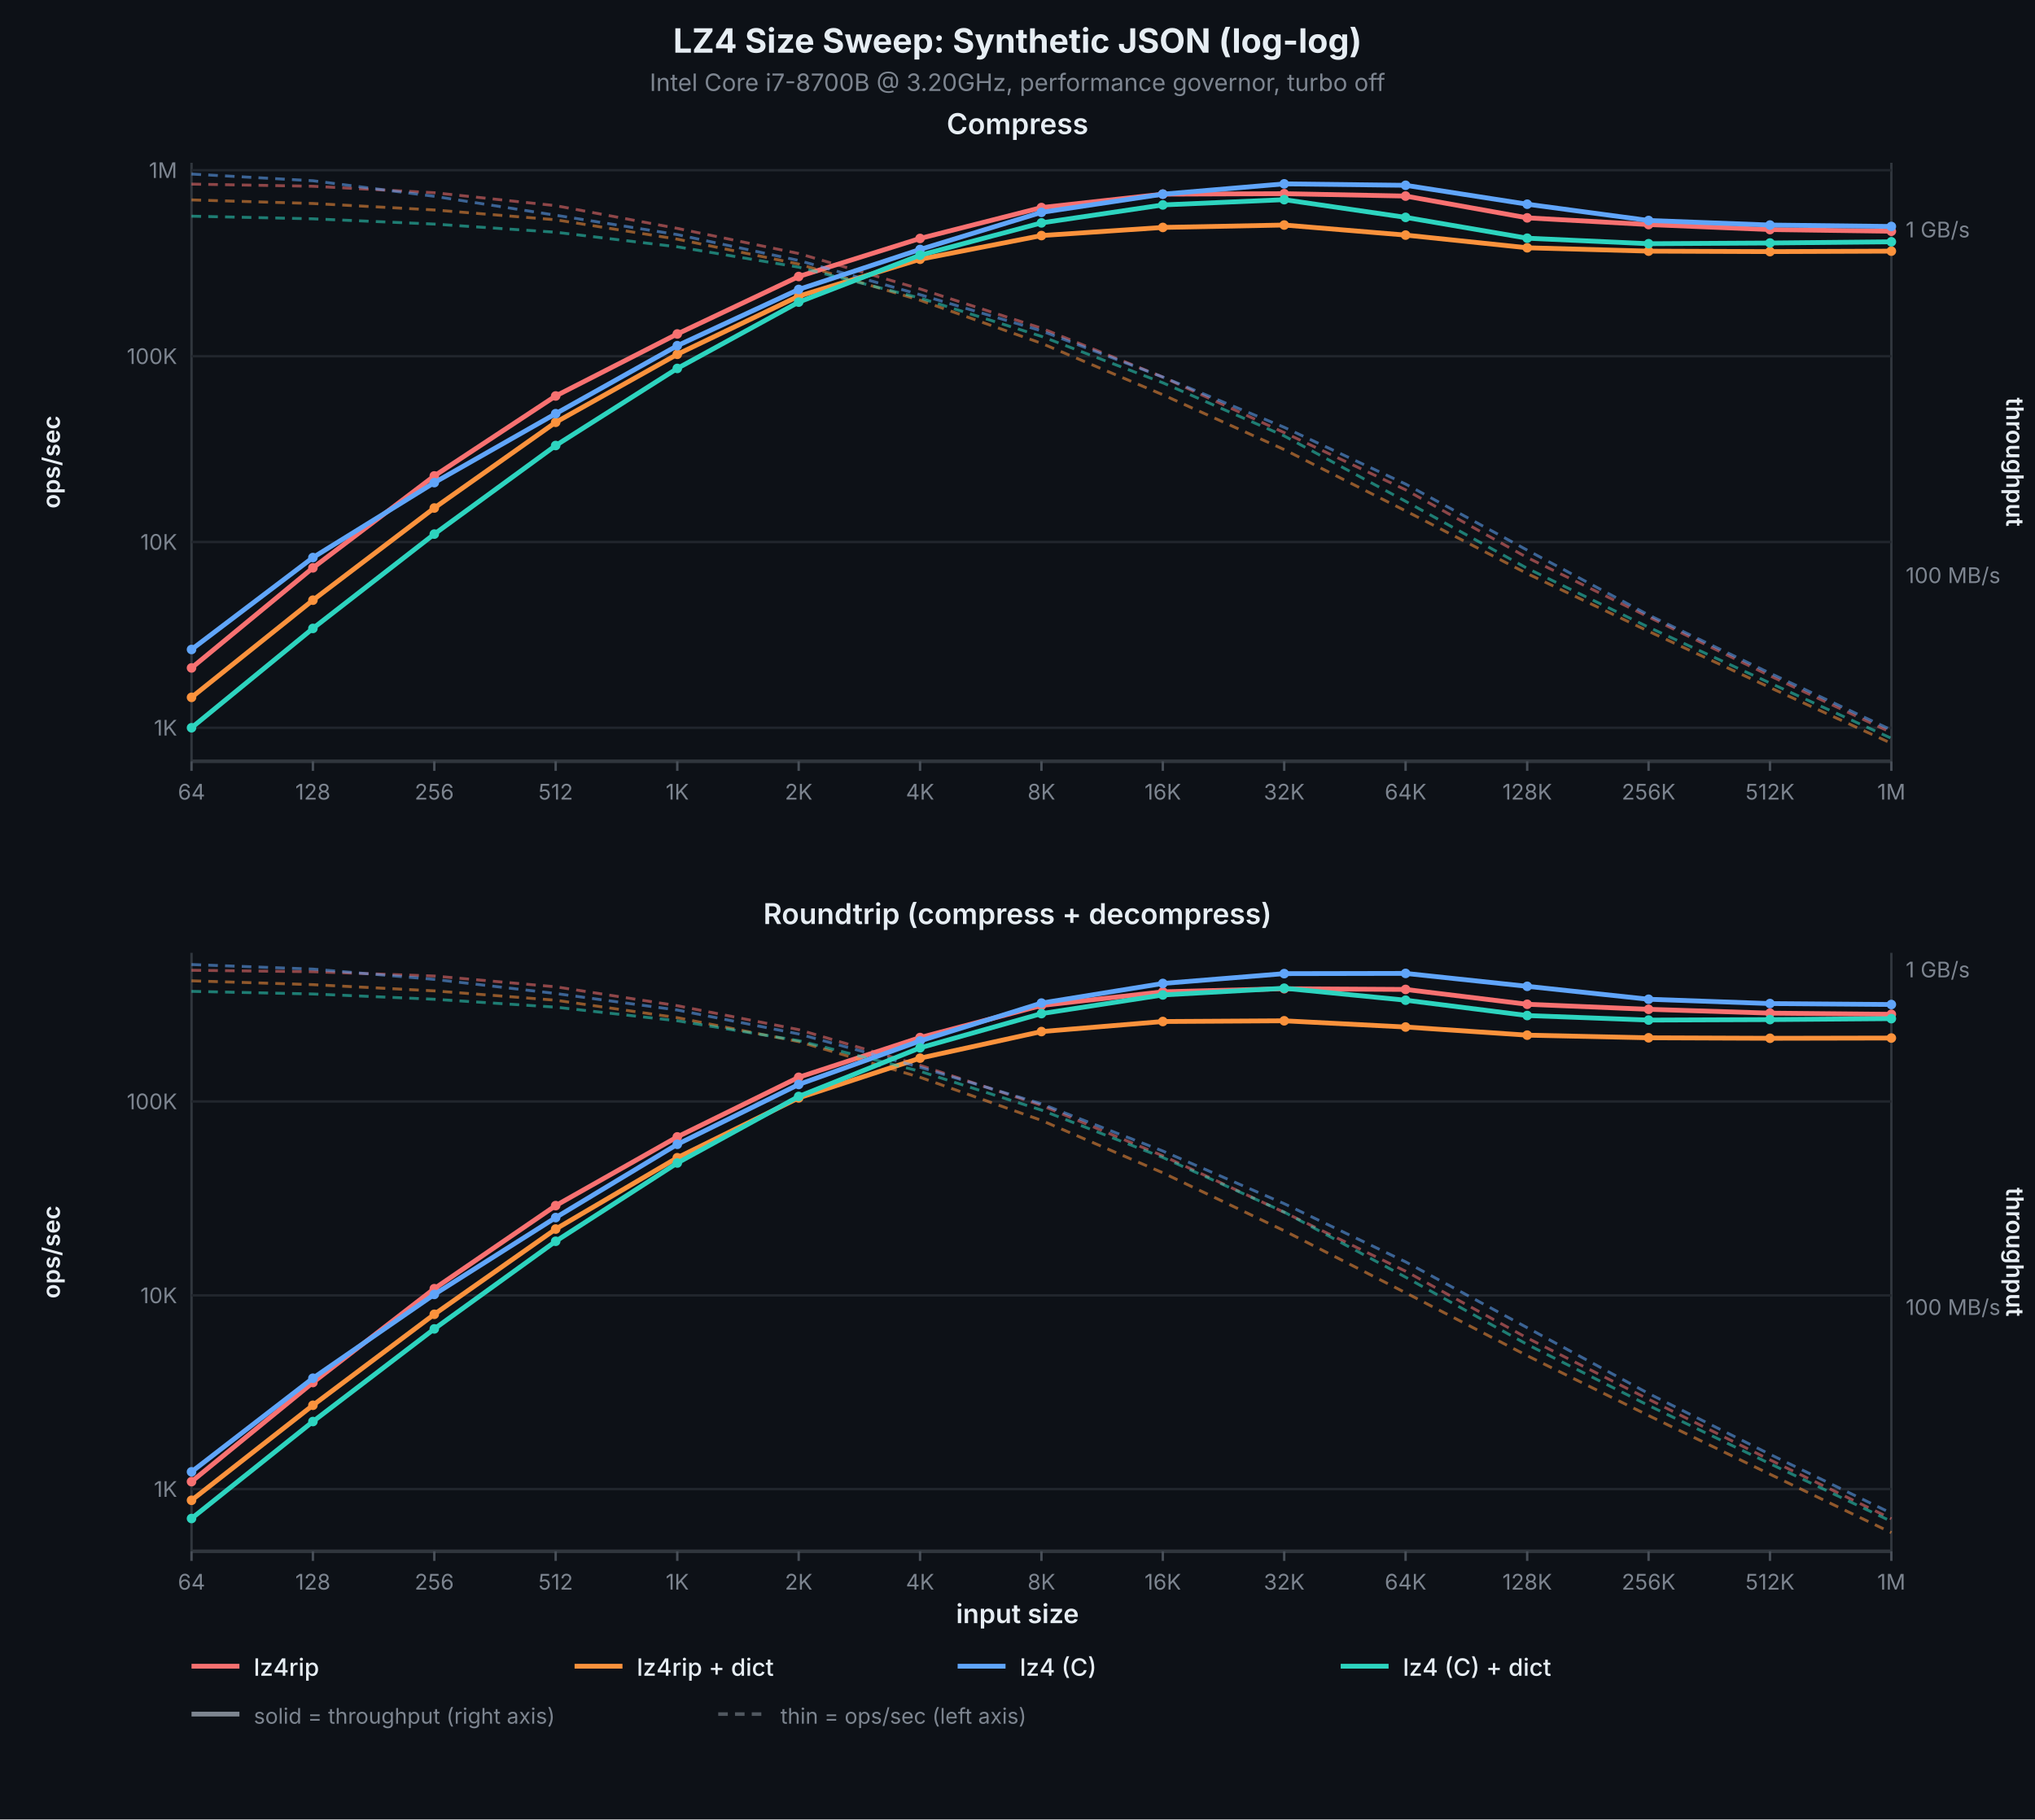
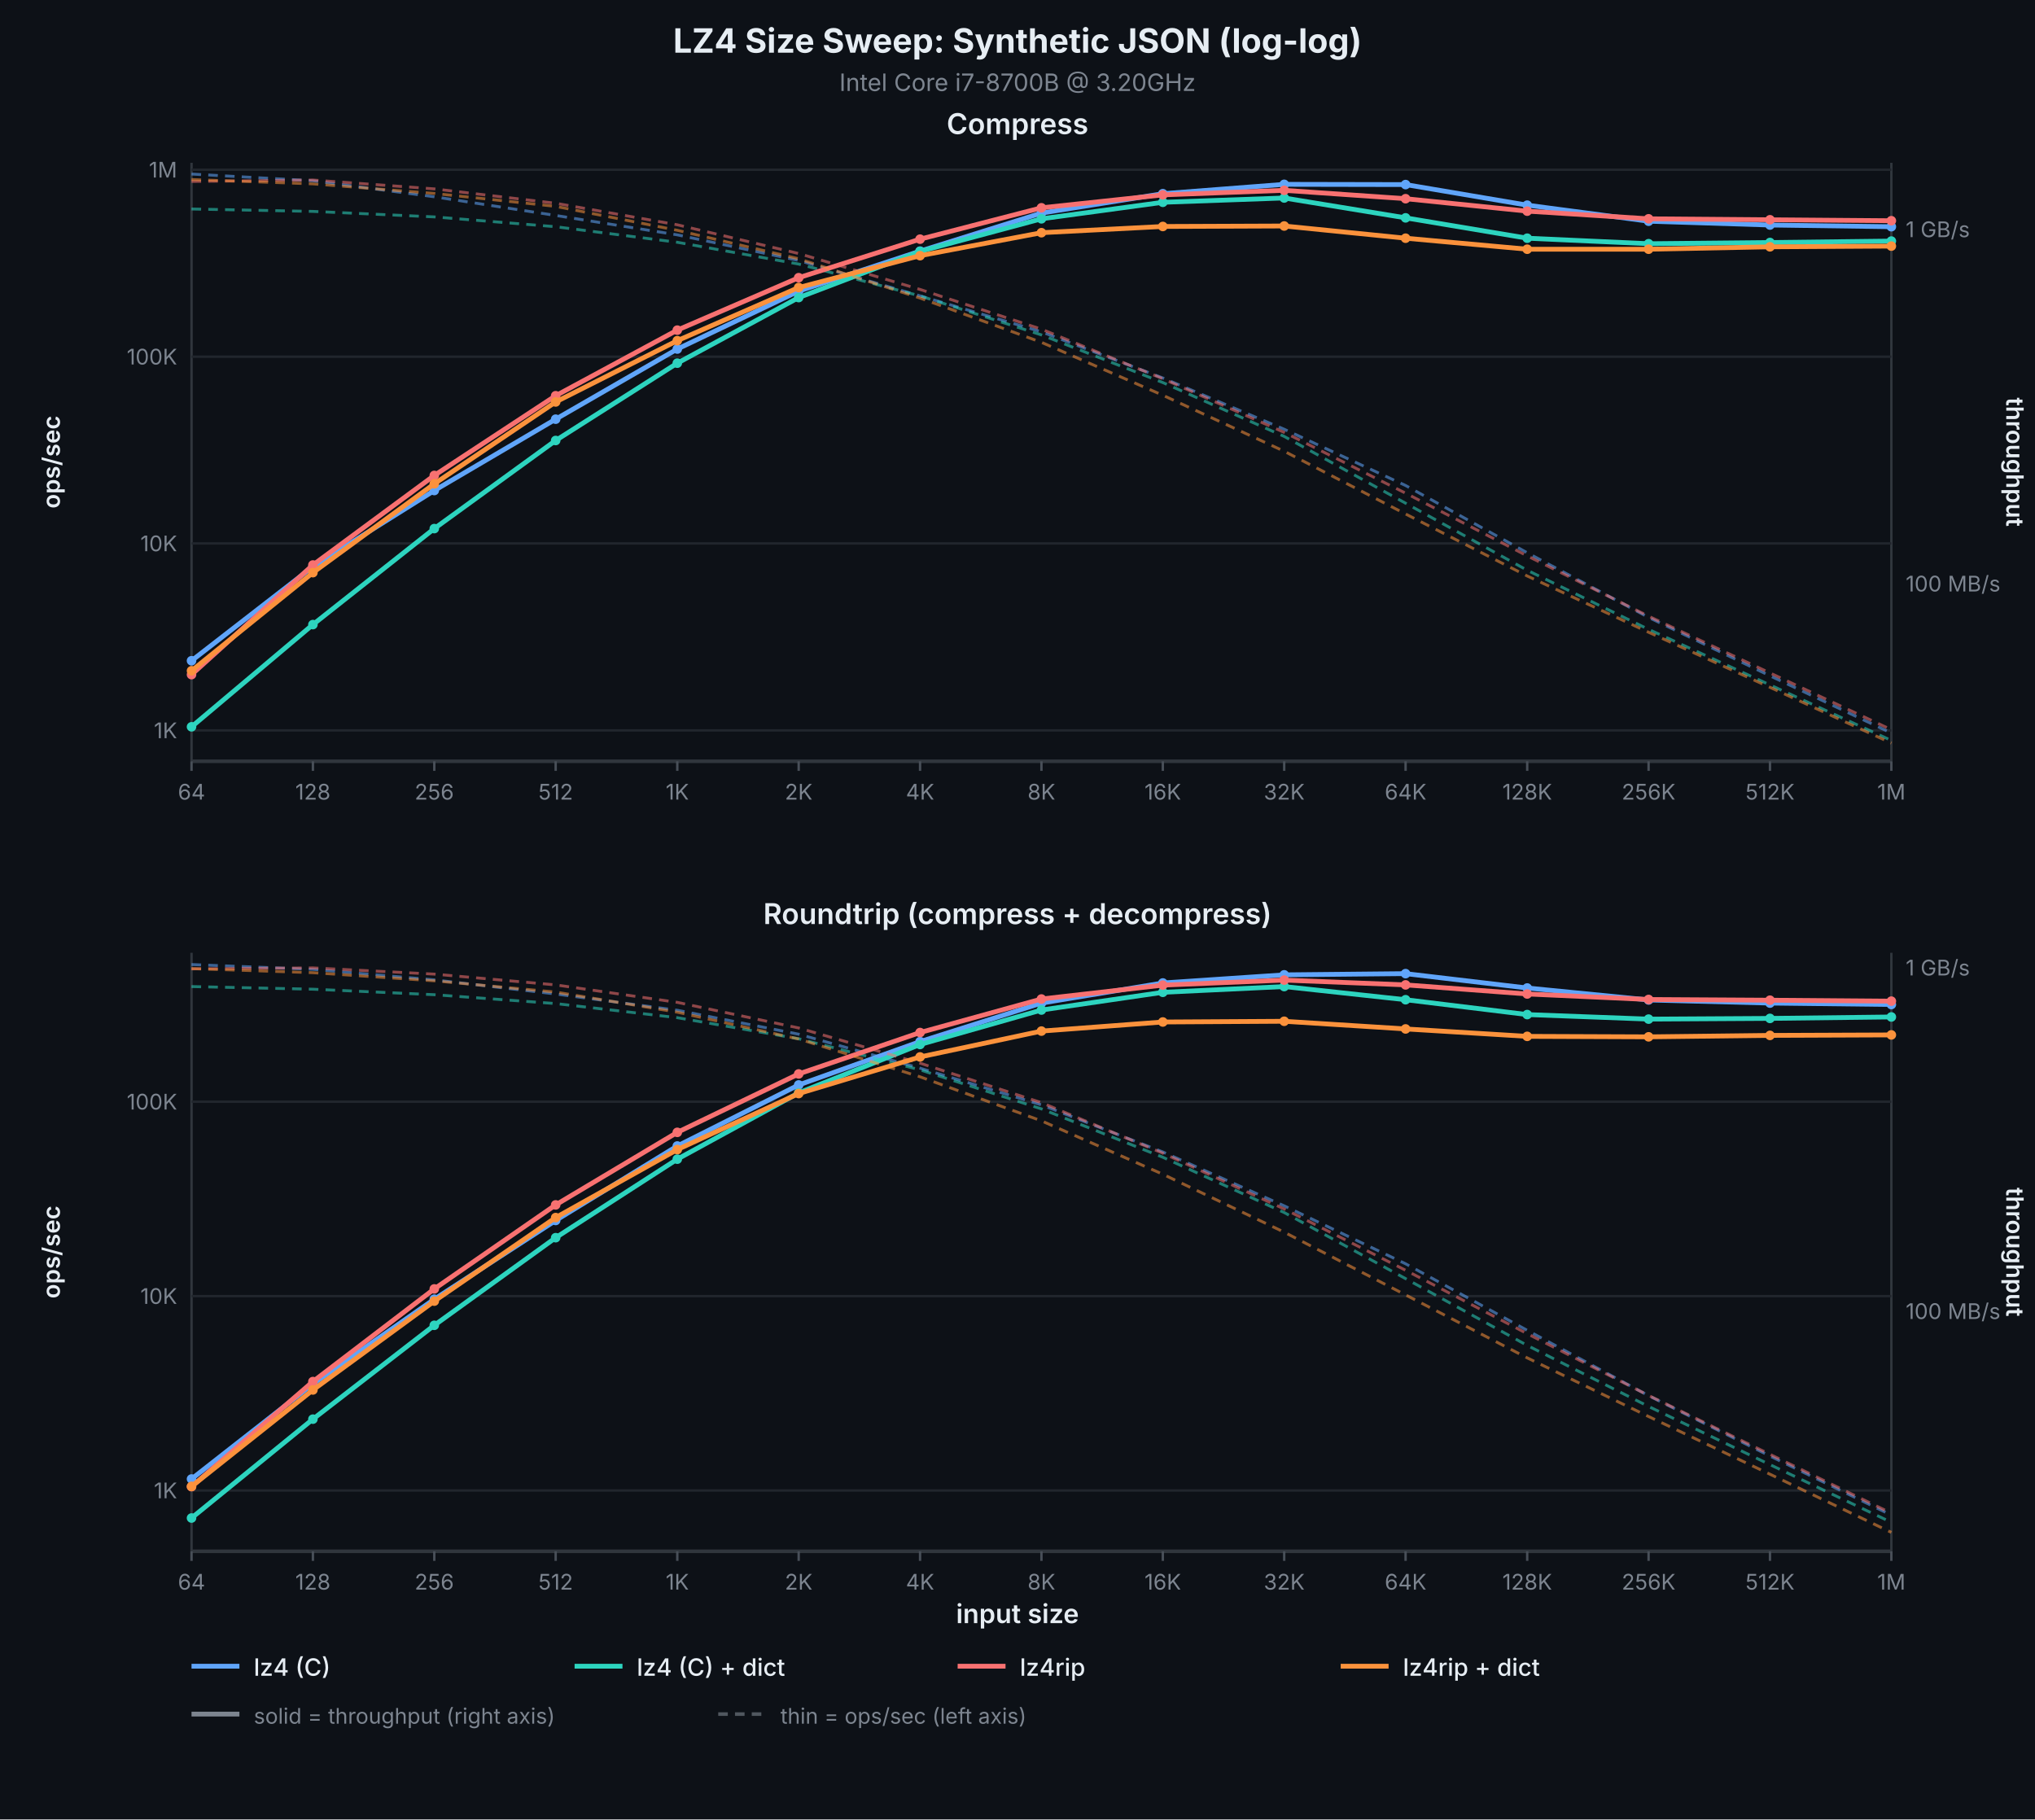
<svg xmlns="http://www.w3.org/2000/svg" viewBox="0 0 850 760" font-family="system-ui, -apple-system, sans-serif">
  <rect width="850" height="760" fill="#0d1117" />
  <text x="425.0" y="22" text-anchor="middle" fill="#e6edf3" font-size="14" font-weight="700">LZ4 Size Sweep: Synthetic JSON (log-log)</text>
-   <text x="425.0" y="38" text-anchor="middle" fill="#7d8590" font-size="10">Intel Core i7-8700B @ 3.20GHz, performance governor, turbo off</text>
+   <text x="425.0" y="38" text-anchor="middle" fill="#7d8590" font-size="10">Intel Core i7-8700B @ 3.20GHz</text>
  <text x="425.0" y="56" text-anchor="middle" fill="#e6edf3" font-size="12" font-weight="600">Compress</text>
  <text x="25" y="193" text-anchor="middle" fill="#e6edf3" font-size="10" font-weight="600" transform="rotate(-90,25,193)">ops/sec</text>
  <text x="838" y="193" text-anchor="middle" fill="#e6edf3" font-size="10" font-weight="600" transform="rotate(90,838,193)">throughput</text>
  <line x1="80" y1="318" x2="790" y2="318" stroke="#30363d" stroke-width="1.5" />
  <line x1="80" y1="68" x2="80" y2="318" stroke="#30363d" stroke-width="1" />
  <line x1="790" y1="68" x2="790" y2="318" stroke="#30363d" stroke-width="1" />
  <line x1="80.0" y1="318" x2="80.0" y2="322" stroke="#484f58" stroke-width="1" />
  <text x="80.0" y="334" text-anchor="middle" fill="#7d8590" font-size="9">64</text>
  <line x1="130.7" y1="318" x2="130.7" y2="322" stroke="#484f58" stroke-width="1" />
  <text x="130.7" y="334" text-anchor="middle" fill="#7d8590" font-size="9">128</text>
  <line x1="181.4" y1="318" x2="181.4" y2="322" stroke="#484f58" stroke-width="1" />
  <text x="181.4" y="334" text-anchor="middle" fill="#7d8590" font-size="9">256</text>
  <line x1="232.1" y1="318" x2="232.1" y2="322" stroke="#484f58" stroke-width="1" />
  <text x="232.1" y="334" text-anchor="middle" fill="#7d8590" font-size="9">512</text>
  <line x1="282.9" y1="318" x2="282.9" y2="322" stroke="#484f58" stroke-width="1" />
  <text x="282.9" y="334" text-anchor="middle" fill="#7d8590" font-size="9">1K</text>
  <line x1="333.6" y1="318" x2="333.6" y2="322" stroke="#484f58" stroke-width="1" />
  <text x="333.6" y="334" text-anchor="middle" fill="#7d8590" font-size="9">2K</text>
  <line x1="384.3" y1="318" x2="384.3" y2="322" stroke="#484f58" stroke-width="1" />
  <text x="384.3" y="334" text-anchor="middle" fill="#7d8590" font-size="9">4K</text>
  <line x1="435.0" y1="318" x2="435.0" y2="322" stroke="#484f58" stroke-width="1" />
  <text x="435.0" y="334" text-anchor="middle" fill="#7d8590" font-size="9">8K</text>
  <line x1="485.7" y1="318" x2="485.7" y2="322" stroke="#484f58" stroke-width="1" />
  <text x="485.7" y="334" text-anchor="middle" fill="#7d8590" font-size="9">16K</text>
  <line x1="536.4" y1="318" x2="536.4" y2="322" stroke="#484f58" stroke-width="1" />
  <text x="536.4" y="334" text-anchor="middle" fill="#7d8590" font-size="9">32K</text>
  <line x1="587.1" y1="318" x2="587.1" y2="322" stroke="#484f58" stroke-width="1" />
  <text x="587.1" y="334" text-anchor="middle" fill="#7d8590" font-size="9">64K</text>
  <line x1="637.9" y1="318" x2="637.9" y2="322" stroke="#484f58" stroke-width="1" />
  <text x="637.9" y="334" text-anchor="middle" fill="#7d8590" font-size="9">128K</text>
  <line x1="688.6" y1="318" x2="688.6" y2="322" stroke="#484f58" stroke-width="1" />
  <text x="688.6" y="334" text-anchor="middle" fill="#7d8590" font-size="9">256K</text>
  <line x1="739.3" y1="318" x2="739.3" y2="322" stroke="#484f58" stroke-width="1" />
  <text x="739.3" y="334" text-anchor="middle" fill="#7d8590" font-size="9">512K</text>
  <line x1="790.0" y1="318" x2="790.0" y2="322" stroke="#484f58" stroke-width="1" />
  <text x="790.0" y="334" text-anchor="middle" fill="#7d8590" font-size="9">1M</text>
-   <line x1="80" y1="304.0" x2="790" y2="304.0" stroke="#21262d" stroke-width="1" />
-   <text x="74" y="304.0" text-anchor="end" dominant-baseline="middle" fill="#7d8590" font-size="9">1K</text>
-   <line x1="80" y1="226.4" x2="790" y2="226.4" stroke="#21262d" stroke-width="1" />
-   <text x="74" y="226.4" text-anchor="end" dominant-baseline="middle" fill="#7d8590" font-size="9">10K</text>
-   <line x1="80" y1="148.8" x2="790" y2="148.8" stroke="#21262d" stroke-width="1" />
-   <text x="74" y="148.8" text-anchor="end" dominant-baseline="middle" fill="#7d8590" font-size="9">100K</text>
-   <line x1="80" y1="71.1" x2="790" y2="71.1" stroke="#21262d" stroke-width="1" />
-   <text x="74" y="71.1" text-anchor="end" dominant-baseline="middle" fill="#7d8590" font-size="9">1M</text>
-   <text x="796" y="240.3" text-anchor="start" dominant-baseline="middle" fill="#7d8590" font-size="9">100 MB/s</text>
-   <text x="796" y="95.9" text-anchor="start" dominant-baseline="middle" fill="#7d8590" font-size="9">1 GB/s</text>
-   <polyline points="80.0,76.9 130.7,77.8 181.4,80.5 232.1,85.9 282.9,95.4 333.6,105.9 384.3,120.7 435.0,137.1 485.7,157.5 536.4,180.7 587.1,204.6 637.9,232.9 688.6,257.7 739.3,282.3 790.0,306.0" fill="none" stroke="#f87171" stroke-width="1.2" stroke-dasharray="4,3" stroke-opacity="0.55" />
-   <polyline points="80.0,279.0 130.7,237.2 181.4,198.8 232.1,165.4 282.9,139.5 333.6,115.5 384.3,99.6 435.0,86.7 485.7,81.1 536.4,80.9 587.1,81.9 637.9,91.0 688.6,93.8 739.3,95.9 790.0,96.6" fill="none" stroke="#f87171" stroke-width="2" />
-   <circle cx="80.0" cy="279.0" r="2" fill="#f87171" />
-   <circle cx="130.7" cy="237.2" r="2" fill="#f87171" />
-   <circle cx="181.4" cy="198.8" r="2" fill="#f87171" />
-   <circle cx="232.1" cy="165.4" r="2" fill="#f87171" />
-   <circle cx="282.9" cy="139.5" r="2" fill="#f87171" />
-   <circle cx="333.6" cy="115.5" r="2" fill="#f87171" />
-   <circle cx="384.3" cy="99.6" r="2" fill="#f87171" />
-   <circle cx="435.0" cy="86.7" r="2" fill="#f87171" />
-   <circle cx="485.7" cy="81.1" r="2" fill="#f87171" />
-   <circle cx="536.4" cy="80.9" r="2" fill="#f87171" />
-   <circle cx="587.1" cy="81.9" r="2" fill="#f87171" />
-   <circle cx="637.9" cy="91.0" r="2" fill="#f87171" />
-   <circle cx="688.6" cy="93.8" r="2" fill="#f87171" />
-   <circle cx="739.3" cy="95.9" r="2" fill="#f87171" />
-   <circle cx="790.0" cy="96.6" r="2" fill="#f87171" />
-   <polyline points="80.0,83.5 130.7,85.0 181.4,87.7 232.1,91.8 282.9,99.9 333.6,110.3 384.3,125.4 435.0,143.4 485.7,164.9 536.4,187.8 587.1,213.4 637.9,239.6 688.6,263.7 739.3,287.2 790.0,310.5" fill="none" stroke="#fb923c" stroke-width="1.2" stroke-dasharray="4,3" stroke-opacity="0.55" />
-   <polyline points="80.0,291.3 130.7,250.7 181.4,212.2 232.1,176.4 282.9,148.0 333.6,123.7 384.3,108.3 435.0,98.4 485.7,95.0 536.4,94.0 587.1,98.2 637.9,103.5 688.6,104.9 739.3,105.1 790.0,104.9" fill="none" stroke="#fb923c" stroke-width="2" />
-   <circle cx="80.0" cy="291.3" r="2" fill="#fb923c" />
-   <circle cx="130.7" cy="250.7" r="2" fill="#fb923c" />
-   <circle cx="181.4" cy="212.2" r="2" fill="#fb923c" />
-   <circle cx="232.1" cy="176.4" r="2" fill="#fb923c" />
-   <circle cx="282.9" cy="148.0" r="2" fill="#fb923c" />
-   <circle cx="333.6" cy="123.7" r="2" fill="#fb923c" />
-   <circle cx="384.3" cy="108.3" r="2" fill="#fb923c" />
-   <circle cx="435.0" cy="98.4" r="2" fill="#fb923c" />
-   <circle cx="485.7" cy="95.0" r="2" fill="#fb923c" />
-   <circle cx="536.4" cy="94.0" r="2" fill="#fb923c" />
-   <circle cx="587.1" cy="98.2" r="2" fill="#fb923c" />
-   <circle cx="637.9" cy="103.5" r="2" fill="#fb923c" />
-   <circle cx="688.6" cy="104.9" r="2" fill="#fb923c" />
-   <circle cx="739.3" cy="105.1" r="2" fill="#fb923c" />
-   <circle cx="790.0" cy="104.9" r="2" fill="#fb923c" />
-   <polyline points="80.0,72.7 130.7,75.5 181.4,82.0 232.1,89.9 282.9,98.0 333.6,108.8 384.3,123.1 435.0,138.2 485.7,157.5 536.4,178.5 587.1,202.2 637.9,229.8 688.6,256.9 739.3,281.2 790.0,304.9" fill="none" stroke="#60a5fa" stroke-width="1.2" stroke-dasharray="4,3" stroke-opacity="0.55" />
-   <polyline points="80.0,271.3 130.7,232.9 181.4,201.6 232.1,172.8 282.9,144.4 333.6,120.9 384.3,104.2 435.0,88.7 485.7,81.1 536.4,76.8 587.1,77.4 637.9,85.3 688.6,92.1 739.3,94.0 790.0,94.6" fill="none" stroke="#60a5fa" stroke-width="2" />
-   <circle cx="80.0" cy="271.3" r="2" fill="#60a5fa" />
-   <circle cx="130.7" cy="232.9" r="2" fill="#60a5fa" />
-   <circle cx="181.4" cy="201.6" r="2" fill="#60a5fa" />
-   <circle cx="232.1" cy="172.8" r="2" fill="#60a5fa" />
-   <circle cx="282.9" cy="144.4" r="2" fill="#60a5fa" />
-   <circle cx="333.6" cy="120.9" r="2" fill="#60a5fa" />
-   <circle cx="384.3" cy="104.2" r="2" fill="#60a5fa" />
-   <circle cx="435.0" cy="88.7" r="2" fill="#60a5fa" />
-   <circle cx="485.7" cy="81.1" r="2" fill="#60a5fa" />
-   <circle cx="536.4" cy="76.8" r="2" fill="#60a5fa" />
-   <circle cx="587.1" cy="77.4" r="2" fill="#60a5fa" />
-   <circle cx="637.9" cy="85.3" r="2" fill="#60a5fa" />
-   <circle cx="688.6" cy="92.1" r="2" fill="#60a5fa" />
+   <line x1="80" y1="305.1" x2="790" y2="305.1" stroke="#21262d" stroke-width="1" />
+   <text x="74" y="305.1" text-anchor="end" dominant-baseline="middle" fill="#7d8590" font-size="9">1K</text>
+   <line x1="80" y1="227.0" x2="790" y2="227.0" stroke="#21262d" stroke-width="1" />
+   <text x="74" y="227.0" text-anchor="end" dominant-baseline="middle" fill="#7d8590" font-size="9">10K</text>
+   <line x1="80" y1="149.0" x2="790" y2="149.0" stroke="#21262d" stroke-width="1" />
+   <text x="74" y="149.0" text-anchor="end" dominant-baseline="middle" fill="#7d8590" font-size="9">100K</text>
+   <line x1="80" y1="70.9" x2="790" y2="70.9" stroke="#21262d" stroke-width="1" />
+   <text x="74" y="70.9" text-anchor="end" dominant-baseline="middle" fill="#7d8590" font-size="9">1M</text>
+   <text x="796" y="243.8" text-anchor="start" dominant-baseline="middle" fill="#7d8590" font-size="9">100 MB/s</text>
+   <text x="796" y="95.8" text-anchor="start" dominant-baseline="middle" fill="#7d8590" font-size="9">1 GB/s</text>
+   <polyline points="80.0,72.7 130.7,75.5 181.4,82.2 232.1,90.0 282.9,98.1 333.6,108.8 384.3,123.6 435.0,138.6 485.7,157.9 536.4,179.3 587.1,202.8 637.9,230.9 688.6,257.9 739.3,282.3 790.0,306.2" fill="none" stroke="#60a5fa" stroke-width="1.2" stroke-dasharray="4,3" stroke-opacity="0.55" />
+   <polyline points="80.0,276.0 130.7,236.7 181.4,204.9 232.1,175.1 282.9,145.8 333.6,121.6 384.3,104.9 435.0,89.0 485.7,80.9 536.4,77.0 587.1,77.1 637.9,85.7 688.6,92.4 739.3,94.0 790.0,94.7" fill="none" stroke="#60a5fa" stroke-width="2" />
+   <circle cx="80.0" cy="276.0" r="2" fill="#60a5fa" />
+   <circle cx="130.7" cy="236.7" r="2" fill="#60a5fa" />
+   <circle cx="181.4" cy="204.9" r="2" fill="#60a5fa" />
+   <circle cx="232.1" cy="175.1" r="2" fill="#60a5fa" />
+   <circle cx="282.9" cy="145.8" r="2" fill="#60a5fa" />
+   <circle cx="333.6" cy="121.6" r="2" fill="#60a5fa" />
+   <circle cx="384.3" cy="104.9" r="2" fill="#60a5fa" />
+   <circle cx="435.0" cy="89.0" r="2" fill="#60a5fa" />
+   <circle cx="485.7" cy="80.9" r="2" fill="#60a5fa" />
+   <circle cx="536.4" cy="77.0" r="2" fill="#60a5fa" />
+   <circle cx="587.1" cy="77.1" r="2" fill="#60a5fa" />
+   <circle cx="637.9" cy="85.7" r="2" fill="#60a5fa" />
+   <circle cx="688.6" cy="92.4" r="2" fill="#60a5fa" />
  <circle cx="739.3" cy="94.0" r="2" fill="#60a5fa" />
-   <circle cx="790.0" cy="94.6" r="2" fill="#60a5fa" />
-   <polyline points="80.0,90.3 130.7,91.4 181.4,93.6 232.1,97.0 282.9,103.1 333.6,111.6 384.3,124.5 435.0,140.5 485.7,159.9 536.4,182.1 587.1,209.4 637.9,237.4 688.6,262.0 739.3,285.3 790.0,308.4" fill="none" stroke="#2dd4bf" stroke-width="1.2" stroke-dasharray="4,3" stroke-opacity="0.55" />
-   <polyline points="80.0,304.0 130.7,262.5 181.4,223.1 232.1,186.1 282.9,153.9 333.6,126.2 384.3,106.6 435.0,93.1 485.7,85.6 536.4,83.4 587.1,90.8 637.9,99.5 688.6,101.8 739.3,101.5 790.0,101.0" fill="none" stroke="#2dd4bf" stroke-width="2" />
-   <circle cx="80.0" cy="304.0" r="2" fill="#2dd4bf" />
-   <circle cx="130.7" cy="262.5" r="2" fill="#2dd4bf" />
-   <circle cx="181.4" cy="223.1" r="2" fill="#2dd4bf" />
-   <circle cx="232.1" cy="186.1" r="2" fill="#2dd4bf" />
-   <circle cx="282.9" cy="153.9" r="2" fill="#2dd4bf" />
-   <circle cx="333.6" cy="126.2" r="2" fill="#2dd4bf" />
-   <circle cx="384.3" cy="106.6" r="2" fill="#2dd4bf" />
-   <circle cx="435.0" cy="93.1" r="2" fill="#2dd4bf" />
-   <circle cx="485.7" cy="85.6" r="2" fill="#2dd4bf" />
-   <circle cx="536.4" cy="83.4" r="2" fill="#2dd4bf" />
-   <circle cx="587.1" cy="90.8" r="2" fill="#2dd4bf" />
+   <circle cx="790.0" cy="94.7" r="2" fill="#60a5fa" />
+   <polyline points="80.0,87.3 130.7,88.3 181.4,90.6 232.1,94.7 282.9,101.2 333.6,110.3 384.3,123.6 435.0,139.9 485.7,159.8 536.4,182.3 587.1,210.2 637.9,238.2 688.6,262.9 739.3,286.1 790.0,309.3" fill="none" stroke="#2dd4bf" stroke-width="1.2" stroke-dasharray="4,3" stroke-opacity="0.55" />
+   <polyline points="80.0,303.6 130.7,260.9 181.4,220.8 232.1,184.0 282.9,151.7 333.6,124.3 384.3,105.0 435.0,91.4 485.7,84.5 536.4,82.7 587.1,91.0 637.9,99.5 688.6,101.8 739.3,101.3 790.0,100.7" fill="none" stroke="#2dd4bf" stroke-width="2" />
+   <circle cx="80.0" cy="303.6" r="2" fill="#2dd4bf" />
+   <circle cx="130.7" cy="260.9" r="2" fill="#2dd4bf" />
+   <circle cx="181.4" cy="220.8" r="2" fill="#2dd4bf" />
+   <circle cx="232.1" cy="184.0" r="2" fill="#2dd4bf" />
+   <circle cx="282.9" cy="151.7" r="2" fill="#2dd4bf" />
+   <circle cx="333.6" cy="124.3" r="2" fill="#2dd4bf" />
+   <circle cx="384.3" cy="105.0" r="2" fill="#2dd4bf" />
+   <circle cx="435.0" cy="91.4" r="2" fill="#2dd4bf" />
+   <circle cx="485.7" cy="84.5" r="2" fill="#2dd4bf" />
+   <circle cx="536.4" cy="82.7" r="2" fill="#2dd4bf" />
+   <circle cx="587.1" cy="91.0" r="2" fill="#2dd4bf" />
  <circle cx="637.9" cy="99.5" r="2" fill="#2dd4bf" />
  <circle cx="688.6" cy="101.8" r="2" fill="#2dd4bf" />
-   <circle cx="739.3" cy="101.5" r="2" fill="#2dd4bf" />
-   <circle cx="790.0" cy="101.0" r="2" fill="#2dd4bf" />
+   <circle cx="739.3" cy="101.3" r="2" fill="#2dd4bf" />
+   <circle cx="790.0" cy="100.7" r="2" fill="#2dd4bf" />
+   <polyline points="80.0,75.8 130.7,75.2 181.4,78.9 232.1,84.9 282.9,93.9 333.6,105.9 384.3,120.9 435.0,137.5 485.7,158.2 536.4,180.6 587.1,206.0 637.9,232.2 688.6,257.4 739.3,281.1 790.0,304.8" fill="none" stroke="#f87171" stroke-width="1.2" stroke-dasharray="4,3" stroke-opacity="0.55" />
+   <polyline points="80.0,281.8 130.7,236.0 181.4,198.6 232.1,165.3 282.9,137.9 333.6,116.0 384.3,99.9 435.0,86.8 485.7,81.4 536.4,79.5 587.1,83.0 637.9,88.2 688.6,91.4 739.3,91.8 790.0,92.2" fill="none" stroke="#f87171" stroke-width="2" />
+   <circle cx="80.0" cy="281.8" r="2" fill="#f87171" />
+   <circle cx="130.7" cy="236.0" r="2" fill="#f87171" />
+   <circle cx="181.4" cy="198.6" r="2" fill="#f87171" />
+   <circle cx="232.1" cy="165.3" r="2" fill="#f87171" />
+   <circle cx="282.9" cy="137.9" r="2" fill="#f87171" />
+   <circle cx="333.6" cy="116.0" r="2" fill="#f87171" />
+   <circle cx="384.3" cy="99.9" r="2" fill="#f87171" />
+   <circle cx="435.0" cy="86.8" r="2" fill="#f87171" />
+   <circle cx="485.7" cy="81.4" r="2" fill="#f87171" />
+   <circle cx="536.4" cy="79.5" r="2" fill="#f87171" />
+   <circle cx="587.1" cy="83.0" r="2" fill="#f87171" />
+   <circle cx="637.9" cy="88.2" r="2" fill="#f87171" />
+   <circle cx="688.6" cy="91.4" r="2" fill="#f87171" />
+   <circle cx="739.3" cy="91.8" r="2" fill="#f87171" />
+   <circle cx="790.0" cy="92.2" r="2" fill="#f87171" />
+   <polyline points="80.0,75.0 130.7,76.8 181.4,80.8 232.1,86.2 282.9,96.2 333.6,108.1 384.3,124.5 435.0,143.0 485.7,165.1 536.4,188.5 587.1,214.7 637.9,240.6 688.6,264.1 739.3,287.1 790.0,310.4" fill="none" stroke="#fb923c" stroke-width="1.2" stroke-dasharray="4,3" stroke-opacity="0.55" />
+   <polyline points="80.0,280.2 130.7,239.2 181.4,202.1 232.1,167.9 282.9,142.3 333.6,120.1 384.3,106.8 435.0,97.2 485.7,94.6 536.4,94.4 587.1,99.5 637.9,104.1 688.6,104.1 739.3,103.1 790.0,102.8" fill="none" stroke="#fb923c" stroke-width="2" />
+   <circle cx="80.0" cy="280.2" r="2" fill="#fb923c" />
+   <circle cx="130.7" cy="239.2" r="2" fill="#fb923c" />
+   <circle cx="181.4" cy="202.1" r="2" fill="#fb923c" />
+   <circle cx="232.1" cy="167.9" r="2" fill="#fb923c" />
+   <circle cx="282.9" cy="142.3" r="2" fill="#fb923c" />
+   <circle cx="333.6" cy="120.1" r="2" fill="#fb923c" />
+   <circle cx="384.3" cy="106.8" r="2" fill="#fb923c" />
+   <circle cx="435.0" cy="97.2" r="2" fill="#fb923c" />
+   <circle cx="485.7" cy="94.6" r="2" fill="#fb923c" />
+   <circle cx="536.4" cy="94.4" r="2" fill="#fb923c" />
+   <circle cx="587.1" cy="99.5" r="2" fill="#fb923c" />
+   <circle cx="637.9" cy="104.1" r="2" fill="#fb923c" />
+   <circle cx="688.6" cy="104.1" r="2" fill="#fb923c" />
+   <circle cx="739.3" cy="103.1" r="2" fill="#fb923c" />
+   <circle cx="790.0" cy="102.8" r="2" fill="#fb923c" />
  <text x="425.0" y="386" text-anchor="middle" fill="#e6edf3" font-size="12" font-weight="600">Roundtrip (compress + decompress)</text>
  <text x="25" y="523" text-anchor="middle" fill="#e6edf3" font-size="10" font-weight="600" transform="rotate(-90,25,523)">ops/sec</text>
  <text x="838" y="523" text-anchor="middle" fill="#e6edf3" font-size="10" font-weight="600" transform="rotate(90,838,523)">throughput</text>
  <line x1="80" y1="648" x2="790" y2="648" stroke="#30363d" stroke-width="1.5" />
  <line x1="80" y1="398" x2="80" y2="648" stroke="#30363d" stroke-width="1" />
  <line x1="790" y1="398" x2="790" y2="648" stroke="#30363d" stroke-width="1" />
  <line x1="80.0" y1="648" x2="80.0" y2="652" stroke="#484f58" stroke-width="1" />
  <text x="80.0" y="664" text-anchor="middle" fill="#7d8590" font-size="9">64</text>
  <line x1="130.7" y1="648" x2="130.7" y2="652" stroke="#484f58" stroke-width="1" />
  <text x="130.7" y="664" text-anchor="middle" fill="#7d8590" font-size="9">128</text>
  <line x1="181.4" y1="648" x2="181.4" y2="652" stroke="#484f58" stroke-width="1" />
  <text x="181.4" y="664" text-anchor="middle" fill="#7d8590" font-size="9">256</text>
  <line x1="232.1" y1="648" x2="232.1" y2="652" stroke="#484f58" stroke-width="1" />
  <text x="232.1" y="664" text-anchor="middle" fill="#7d8590" font-size="9">512</text>
  <line x1="282.9" y1="648" x2="282.9" y2="652" stroke="#484f58" stroke-width="1" />
  <text x="282.9" y="664" text-anchor="middle" fill="#7d8590" font-size="9">1K</text>
  <line x1="333.6" y1="648" x2="333.6" y2="652" stroke="#484f58" stroke-width="1" />
  <text x="333.6" y="664" text-anchor="middle" fill="#7d8590" font-size="9">2K</text>
  <line x1="384.3" y1="648" x2="384.3" y2="652" stroke="#484f58" stroke-width="1" />
  <text x="384.3" y="664" text-anchor="middle" fill="#7d8590" font-size="9">4K</text>
  <line x1="435.0" y1="648" x2="435.0" y2="652" stroke="#484f58" stroke-width="1" />
  <text x="435.0" y="664" text-anchor="middle" fill="#7d8590" font-size="9">8K</text>
  <line x1="485.7" y1="648" x2="485.7" y2="652" stroke="#484f58" stroke-width="1" />
  <text x="485.7" y="664" text-anchor="middle" fill="#7d8590" font-size="9">16K</text>
  <line x1="536.4" y1="648" x2="536.4" y2="652" stroke="#484f58" stroke-width="1" />
  <text x="536.4" y="664" text-anchor="middle" fill="#7d8590" font-size="9">32K</text>
  <line x1="587.1" y1="648" x2="587.1" y2="652" stroke="#484f58" stroke-width="1" />
  <text x="587.1" y="664" text-anchor="middle" fill="#7d8590" font-size="9">64K</text>
  <line x1="637.9" y1="648" x2="637.9" y2="652" stroke="#484f58" stroke-width="1" />
  <text x="637.9" y="664" text-anchor="middle" fill="#7d8590" font-size="9">128K</text>
  <line x1="688.6" y1="648" x2="688.6" y2="652" stroke="#484f58" stroke-width="1" />
  <text x="688.6" y="664" text-anchor="middle" fill="#7d8590" font-size="9">256K</text>
  <line x1="739.3" y1="648" x2="739.3" y2="652" stroke="#484f58" stroke-width="1" />
  <text x="739.3" y="664" text-anchor="middle" fill="#7d8590" font-size="9">512K</text>
  <line x1="790.0" y1="648" x2="790.0" y2="652" stroke="#484f58" stroke-width="1" />
  <text x="790.0" y="664" text-anchor="middle" fill="#7d8590" font-size="9">1M</text>
-   <line x1="80" y1="622.0" x2="790" y2="622.0" stroke="#21262d" stroke-width="1" />
-   <text x="74" y="622.0" text-anchor="end" dominant-baseline="middle" fill="#7d8590" font-size="9">1K</text>
-   <line x1="80" y1="541.1" x2="790" y2="541.1" stroke="#21262d" stroke-width="1" />
-   <text x="74" y="541.1" text-anchor="end" dominant-baseline="middle" fill="#7d8590" font-size="9">10K</text>
-   <line x1="80" y1="460.1" x2="790" y2="460.1" stroke="#21262d" stroke-width="1" />
-   <text x="74" y="460.1" text-anchor="end" dominant-baseline="middle" fill="#7d8590" font-size="9">100K</text>
-   <text x="796" y="546.0" text-anchor="start" dominant-baseline="middle" fill="#7d8590" font-size="9">100 MB/s</text>
-   <text x="796" y="405.0" text-anchor="start" dominant-baseline="middle" fill="#7d8590" font-size="9">1 GB/s</text>
-   <polyline points="80.0,405.3 130.7,405.9 181.4,407.7 232.1,412.2 282.9,420.1 333.6,430.1 384.3,445.0 435.0,461.7 485.7,482.8 536.4,506.4 587.1,531.0 637.9,558.9 688.6,584.5 739.3,609.8 790.0,634.4" fill="none" stroke="#f87171" stroke-width="1.2" stroke-dasharray="4,3" stroke-opacity="0.55" />
-   <polyline points="80.0,618.9 130.7,577.5 181.4,538.3 232.1,503.6 282.9,474.9 333.6,450.0 384.3,433.4 435.0,420.0 485.7,414.3 536.4,413.0 587.1,413.3 637.9,419.5 688.6,421.6 739.3,423.2 790.0,423.7" fill="none" stroke="#f87171" stroke-width="2" />
-   <circle cx="80.0" cy="618.9" r="2" fill="#f87171" />
-   <circle cx="130.7" cy="577.5" r="2" fill="#f87171" />
-   <circle cx="181.4" cy="538.3" r="2" fill="#f87171" />
-   <circle cx="232.1" cy="503.6" r="2" fill="#f87171" />
-   <circle cx="282.9" cy="474.9" r="2" fill="#f87171" />
-   <circle cx="333.6" cy="450.0" r="2" fill="#f87171" />
-   <circle cx="384.3" cy="433.4" r="2" fill="#f87171" />
-   <circle cx="435.0" cy="420.0" r="2" fill="#f87171" />
-   <circle cx="485.7" cy="414.3" r="2" fill="#f87171" />
-   <circle cx="536.4" cy="413.0" r="2" fill="#f87171" />
-   <circle cx="587.1" cy="413.3" r="2" fill="#f87171" />
-   <circle cx="637.9" cy="419.5" r="2" fill="#f87171" />
-   <circle cx="688.6" cy="421.6" r="2" fill="#f87171" />
-   <circle cx="739.3" cy="423.2" r="2" fill="#f87171" />
-   <circle cx="790.0" cy="423.7" r="2" fill="#f87171" />
-   <polyline points="80.0,409.7 130.7,411.3 181.4,413.9 232.1,417.8 282.9,425.1 333.6,435.1 384.3,450.0 435.0,468.0 485.7,489.9 536.4,514.1 587.1,540.0 637.9,566.3 688.6,591.3 739.3,615.8 790.0,640.2" fill="none" stroke="#fb923c" stroke-width="1.2" stroke-dasharray="4,3" stroke-opacity="0.55" />
-   <polyline points="80.0,626.7 130.7,587.0 181.4,549.0 232.1,513.4 282.9,483.6 333.6,458.6 384.3,442.0 435.0,430.9 485.7,426.7 536.4,426.4 587.1,429.0 637.9,432.4 688.6,433.5 739.3,433.7 790.0,433.6" fill="none" stroke="#fb923c" stroke-width="2" />
-   <circle cx="80.0" cy="626.7" r="2" fill="#fb923c" />
-   <circle cx="130.7" cy="587.0" r="2" fill="#fb923c" />
-   <circle cx="181.4" cy="549.0" r="2" fill="#fb923c" />
-   <circle cx="232.1" cy="513.4" r="2" fill="#fb923c" />
-   <circle cx="282.9" cy="483.6" r="2" fill="#fb923c" />
-   <circle cx="333.6" cy="458.6" r="2" fill="#fb923c" />
-   <circle cx="384.3" cy="442.0" r="2" fill="#fb923c" />
-   <circle cx="435.0" cy="430.9" r="2" fill="#fb923c" />
-   <circle cx="485.7" cy="426.7" r="2" fill="#fb923c" />
-   <circle cx="536.4" cy="426.4" r="2" fill="#fb923c" />
-   <circle cx="587.1" cy="429.0" r="2" fill="#fb923c" />
-   <circle cx="637.9" cy="432.4" r="2" fill="#fb923c" />
-   <circle cx="688.6" cy="433.5" r="2" fill="#fb923c" />
-   <circle cx="739.3" cy="433.7" r="2" fill="#fb923c" />
-   <circle cx="790.0" cy="433.6" r="2" fill="#fb923c" />
-   <polyline points="80.0,402.9 130.7,404.8 181.4,409.1 232.1,415.0 282.9,421.9 333.6,431.9 384.3,445.8 435.0,461.1 485.7,480.8 536.4,502.8 587.1,527.1 637.9,554.6 688.6,582.1 739.3,607.5 790.0,632.1" fill="none" stroke="#60a5fa" stroke-width="1.2" stroke-dasharray="4,3" stroke-opacity="0.55" />
-   <polyline points="80.0,614.8 130.7,575.7 181.4,540.7 232.1,508.6 282.9,478.0 333.6,453.0 384.3,434.8 435.0,419.0 485.7,410.8 536.4,406.7 587.1,406.6 637.9,412.0 688.6,417.4 739.3,419.2 790.0,419.6" fill="none" stroke="#60a5fa" stroke-width="2" />
-   <circle cx="80.0" cy="614.8" r="2" fill="#60a5fa" />
-   <circle cx="130.7" cy="575.7" r="2" fill="#60a5fa" />
-   <circle cx="181.4" cy="540.7" r="2" fill="#60a5fa" />
-   <circle cx="232.1" cy="508.6" r="2" fill="#60a5fa" />
-   <circle cx="282.9" cy="478.0" r="2" fill="#60a5fa" />
-   <circle cx="333.6" cy="453.0" r="2" fill="#60a5fa" />
-   <circle cx="384.3" cy="434.8" r="2" fill="#60a5fa" />
+   <line x1="80" y1="622.6" x2="790" y2="622.6" stroke="#21262d" stroke-width="1" />
+   <text x="74" y="622.6" text-anchor="end" dominant-baseline="middle" fill="#7d8590" font-size="9">1K</text>
+   <line x1="80" y1="541.4" x2="790" y2="541.4" stroke="#21262d" stroke-width="1" />
+   <text x="74" y="541.4" text-anchor="end" dominant-baseline="middle" fill="#7d8590" font-size="9">10K</text>
+   <line x1="80" y1="460.2" x2="790" y2="460.2" stroke="#21262d" stroke-width="1" />
+   <text x="74" y="460.2" text-anchor="end" dominant-baseline="middle" fill="#7d8590" font-size="9">100K</text>
+   <text x="796" y="547.7" text-anchor="start" dominant-baseline="middle" fill="#7d8590" font-size="9">100 MB/s</text>
+   <text x="796" y="404.2" text-anchor="start" dominant-baseline="middle" fill="#7d8590" font-size="9">1 GB/s</text>
+   <polyline points="80.0,402.9 130.7,404.9 181.4,409.3 232.1,415.2 282.9,422.0 333.6,432.0 384.3,446.2 435.0,461.5 485.7,481.2 536.4,503.7 587.1,527.9 637.9,555.7 688.6,583.0 739.3,608.2 790.0,632.9" fill="none" stroke="#60a5fa" stroke-width="1.2" stroke-dasharray="4,3" stroke-opacity="0.55" />
+   <polyline points="80.0,617.8 130.7,578.1 181.4,542.7 232.1,509.8 282.9,478.7 333.6,453.2 384.3,435.1 435.0,419.0 485.7,410.6 536.4,407.2 587.1,406.7 637.9,412.7 688.6,417.7 739.3,419.0 790.0,419.6" fill="none" stroke="#60a5fa" stroke-width="2" />
+   <circle cx="80.0" cy="617.8" r="2" fill="#60a5fa" />
+   <circle cx="130.7" cy="578.1" r="2" fill="#60a5fa" />
+   <circle cx="181.4" cy="542.7" r="2" fill="#60a5fa" />
+   <circle cx="232.1" cy="509.8" r="2" fill="#60a5fa" />
+   <circle cx="282.9" cy="478.7" r="2" fill="#60a5fa" />
+   <circle cx="333.6" cy="453.2" r="2" fill="#60a5fa" />
+   <circle cx="384.3" cy="435.1" r="2" fill="#60a5fa" />
  <circle cx="435.0" cy="419.0" r="2" fill="#60a5fa" />
-   <circle cx="485.7" cy="410.8" r="2" fill="#60a5fa" />
-   <circle cx="536.4" cy="406.7" r="2" fill="#60a5fa" />
-   <circle cx="587.1" cy="406.6" r="2" fill="#60a5fa" />
-   <circle cx="637.9" cy="412.0" r="2" fill="#60a5fa" />
-   <circle cx="688.6" cy="417.4" r="2" fill="#60a5fa" />
-   <circle cx="739.3" cy="419.2" r="2" fill="#60a5fa" />
+   <circle cx="485.7" cy="410.6" r="2" fill="#60a5fa" />
+   <circle cx="536.4" cy="407.2" r="2" fill="#60a5fa" />
+   <circle cx="587.1" cy="406.7" r="2" fill="#60a5fa" />
+   <circle cx="637.9" cy="412.7" r="2" fill="#60a5fa" />
+   <circle cx="688.6" cy="417.7" r="2" fill="#60a5fa" />
+   <circle cx="739.3" cy="419.0" r="2" fill="#60a5fa" />
  <circle cx="790.0" cy="419.6" r="2" fill="#60a5fa" />
-   <polyline points="80.0,414.1 130.7,415.2 181.4,417.4 232.1,420.7 282.9,426.4 333.6,434.7 384.3,447.5 435.0,463.7 485.7,483.5 536.4,506.3 587.1,533.5 637.9,561.6 688.6,587.1 739.3,611.4 790.0,635.5" fill="none" stroke="#2dd4bf" stroke-width="1.2" stroke-dasharray="4,3" stroke-opacity="0.55" />
-   <polyline points="80.0,634.3 130.7,593.8 181.4,555.1 232.1,518.5 282.9,485.8 333.6,458.0 384.3,437.7 435.0,423.4 485.7,415.6 536.4,412.8 587.1,417.8 637.9,424.2 688.6,426.1 739.3,425.9 790.0,425.5" fill="none" stroke="#2dd4bf" stroke-width="2" />
-   <circle cx="80.0" cy="634.3" r="2" fill="#2dd4bf" />
-   <circle cx="130.7" cy="593.8" r="2" fill="#2dd4bf" />
-   <circle cx="181.4" cy="555.1" r="2" fill="#2dd4bf" />
-   <circle cx="232.1" cy="518.5" r="2" fill="#2dd4bf" />
-   <circle cx="282.9" cy="485.8" r="2" fill="#2dd4bf" />
-   <circle cx="333.6" cy="458.0" r="2" fill="#2dd4bf" />
-   <circle cx="384.3" cy="437.7" r="2" fill="#2dd4bf" />
-   <circle cx="435.0" cy="423.4" r="2" fill="#2dd4bf" />
-   <circle cx="485.7" cy="415.6" r="2" fill="#2dd4bf" />
-   <circle cx="536.4" cy="412.8" r="2" fill="#2dd4bf" />
-   <circle cx="587.1" cy="417.8" r="2" fill="#2dd4bf" />
-   <circle cx="637.9" cy="424.2" r="2" fill="#2dd4bf" />
-   <circle cx="688.6" cy="426.1" r="2" fill="#2dd4bf" />
-   <circle cx="739.3" cy="425.9" r="2" fill="#2dd4bf" />
-   <circle cx="790.0" cy="425.5" r="2" fill="#2dd4bf" />
+   <polyline points="80.0,412.1 130.7,413.2 181.4,415.5 232.1,419.2 282.9,425.1 333.6,433.9 384.3,446.9 435.0,463.2 485.7,483.4 536.4,506.5 587.1,534.1 637.9,562.0 688.6,587.5 739.3,611.8 790.0,635.9" fill="none" stroke="#2dd4bf" stroke-width="1.2" stroke-dasharray="4,3" stroke-opacity="0.55" />
+   <polyline points="80.0,634.1 130.7,592.8 181.4,553.6 232.1,517.0 282.9,484.2 333.6,456.5 384.3,436.3 435.0,421.9 485.7,414.5 536.4,412.1 587.1,417.6 637.9,423.8 688.6,425.7 739.3,425.4 790.0,424.8" fill="none" stroke="#2dd4bf" stroke-width="2" />
+   <circle cx="80.0" cy="634.1" r="2" fill="#2dd4bf" />
+   <circle cx="130.7" cy="592.8" r="2" fill="#2dd4bf" />
+   <circle cx="181.4" cy="553.6" r="2" fill="#2dd4bf" />
+   <circle cx="232.1" cy="517.0" r="2" fill="#2dd4bf" />
+   <circle cx="282.9" cy="484.2" r="2" fill="#2dd4bf" />
+   <circle cx="333.6" cy="456.5" r="2" fill="#2dd4bf" />
+   <circle cx="384.3" cy="436.3" r="2" fill="#2dd4bf" />
+   <circle cx="435.0" cy="421.9" r="2" fill="#2dd4bf" />
+   <circle cx="485.7" cy="414.5" r="2" fill="#2dd4bf" />
+   <circle cx="536.4" cy="412.1" r="2" fill="#2dd4bf" />
+   <circle cx="587.1" cy="417.6" r="2" fill="#2dd4bf" />
+   <circle cx="637.9" cy="423.8" r="2" fill="#2dd4bf" />
+   <circle cx="688.6" cy="425.7" r="2" fill="#2dd4bf" />
+   <circle cx="739.3" cy="425.4" r="2" fill="#2dd4bf" />
+   <circle cx="790.0" cy="424.8" r="2" fill="#2dd4bf" />
+   <polyline points="80.0,404.7 130.7,404.3 181.4,406.9 232.1,411.4 282.9,418.7 333.6,429.4 384.3,444.1 435.0,460.6 485.7,481.7 536.4,505.0 587.1,530.6 637.9,557.1 688.6,582.9 739.3,607.5 790.0,632.1" fill="none" stroke="#f87171" stroke-width="1.2" stroke-dasharray="4,3" stroke-opacity="0.55" />
+   <polyline points="80.0,621.0 130.7,577.1 181.4,538.4 232.1,503.3 282.9,473.0 333.6,448.6 384.3,431.3 435.0,417.3 485.7,411.5 536.4,409.4 587.1,411.4 637.9,415.2 688.6,417.5 739.3,417.8 790.0,418.2" fill="none" stroke="#f87171" stroke-width="2" />
+   <circle cx="80.0" cy="621.0" r="2" fill="#f87171" />
+   <circle cx="130.7" cy="577.1" r="2" fill="#f87171" />
+   <circle cx="181.4" cy="538.4" r="2" fill="#f87171" />
+   <circle cx="232.1" cy="503.3" r="2" fill="#f87171" />
+   <circle cx="282.9" cy="473.0" r="2" fill="#f87171" />
+   <circle cx="333.6" cy="448.6" r="2" fill="#f87171" />
+   <circle cx="384.3" cy="431.3" r="2" fill="#f87171" />
+   <circle cx="435.0" cy="417.3" r="2" fill="#f87171" />
+   <circle cx="485.7" cy="411.5" r="2" fill="#f87171" />
+   <circle cx="536.4" cy="409.4" r="2" fill="#f87171" />
+   <circle cx="587.1" cy="411.4" r="2" fill="#f87171" />
+   <circle cx="637.9" cy="415.2" r="2" fill="#f87171" />
+   <circle cx="688.6" cy="417.5" r="2" fill="#f87171" />
+   <circle cx="739.3" cy="417.8" r="2" fill="#f87171" />
+   <circle cx="790.0" cy="418.2" r="2" fill="#f87171" />
+   <polyline points="80.0,404.6 130.7,406.3 181.4,409.7 232.1,414.4 282.9,422.8 333.6,434.0 384.3,449.8 435.0,468.2 485.7,490.5 536.4,514.7 587.1,540.9 637.9,567.2 688.6,591.7 739.3,615.8 790.0,640.1" fill="none" stroke="#fb923c" stroke-width="1.2" stroke-dasharray="4,3" stroke-opacity="0.55" />
+   <polyline points="80.0,620.9 130.7,580.6 181.4,543.5 232.1,508.6 282.9,480.2 333.6,456.8 384.3,441.5 435.0,430.7 485.7,426.9 536.4,426.6 587.1,429.8 637.9,432.9 688.6,433.1 739.3,432.5 790.0,432.3" fill="none" stroke="#fb923c" stroke-width="2" />
+   <circle cx="80.0" cy="620.9" r="2" fill="#fb923c" />
+   <circle cx="130.7" cy="580.6" r="2" fill="#fb923c" />
+   <circle cx="181.4" cy="543.5" r="2" fill="#fb923c" />
+   <circle cx="232.1" cy="508.6" r="2" fill="#fb923c" />
+   <circle cx="282.9" cy="480.2" r="2" fill="#fb923c" />
+   <circle cx="333.6" cy="456.8" r="2" fill="#fb923c" />
+   <circle cx="384.3" cy="441.5" r="2" fill="#fb923c" />
+   <circle cx="435.0" cy="430.7" r="2" fill="#fb923c" />
+   <circle cx="485.7" cy="426.9" r="2" fill="#fb923c" />
+   <circle cx="536.4" cy="426.6" r="2" fill="#fb923c" />
+   <circle cx="587.1" cy="429.8" r="2" fill="#fb923c" />
+   <circle cx="637.9" cy="432.9" r="2" fill="#fb923c" />
+   <circle cx="688.6" cy="433.1" r="2" fill="#fb923c" />
+   <circle cx="739.3" cy="432.5" r="2" fill="#fb923c" />
+   <circle cx="790.0" cy="432.3" r="2" fill="#fb923c" />
  <text x="425.0" y="678" text-anchor="middle" fill="#e6edf3" font-size="11" font-weight="600">input size</text>
-   <line x1="80" y1="696" x2="100" y2="696" stroke="#f87171" stroke-width="2" />
-   <text x="106" y="700" fill="#e6edf3" font-size="10" font-weight="500">lz4rip</text>
-   <line x1="240" y1="696" x2="260" y2="696" stroke="#fb923c" stroke-width="2" />
-   <text x="266" y="700" fill="#e6edf3" font-size="10" font-weight="500">lz4rip + dict</text>
-   <line x1="400" y1="696" x2="420" y2="696" stroke="#60a5fa" stroke-width="2" />
-   <text x="426" y="700" fill="#e6edf3" font-size="10" font-weight="500">lz4 (C)</text>
-   <line x1="560" y1="696" x2="580" y2="696" stroke="#2dd4bf" stroke-width="2" />
-   <text x="586" y="700" fill="#e6edf3" font-size="10" font-weight="500">lz4 (C) + dict</text>
+   <line x1="80" y1="696" x2="100" y2="696" stroke="#60a5fa" stroke-width="2" />
+   <text x="106" y="700" fill="#e6edf3" font-size="10" font-weight="500">lz4 (C)</text>
+   <line x1="240" y1="696" x2="260" y2="696" stroke="#2dd4bf" stroke-width="2" />
+   <text x="266" y="700" fill="#e6edf3" font-size="10" font-weight="500">lz4 (C) + dict</text>
+   <line x1="400" y1="696" x2="420" y2="696" stroke="#f87171" stroke-width="2" />
+   <text x="426" y="700" fill="#e6edf3" font-size="10" font-weight="500">lz4rip</text>
+   <line x1="560" y1="696" x2="580" y2="696" stroke="#fb923c" stroke-width="2" />
+   <text x="586" y="700" fill="#e6edf3" font-size="10" font-weight="500">lz4rip + dict</text>
  <line x1="80" y1="716" x2="100" y2="716" stroke="#7d8590" stroke-width="2" />
  <text x="106" y="720" fill="#7d8590" font-size="9">solid = throughput (right axis)</text>
  <line x1="300" y1="716" x2="320" y2="716" stroke="#7d8590" stroke-width="1.5" stroke-dasharray="4,3" stroke-opacity="0.6" />
  <text x="326" y="720" fill="#7d8590" font-size="9">thin = ops/sec (left axis)</text>
</svg>
